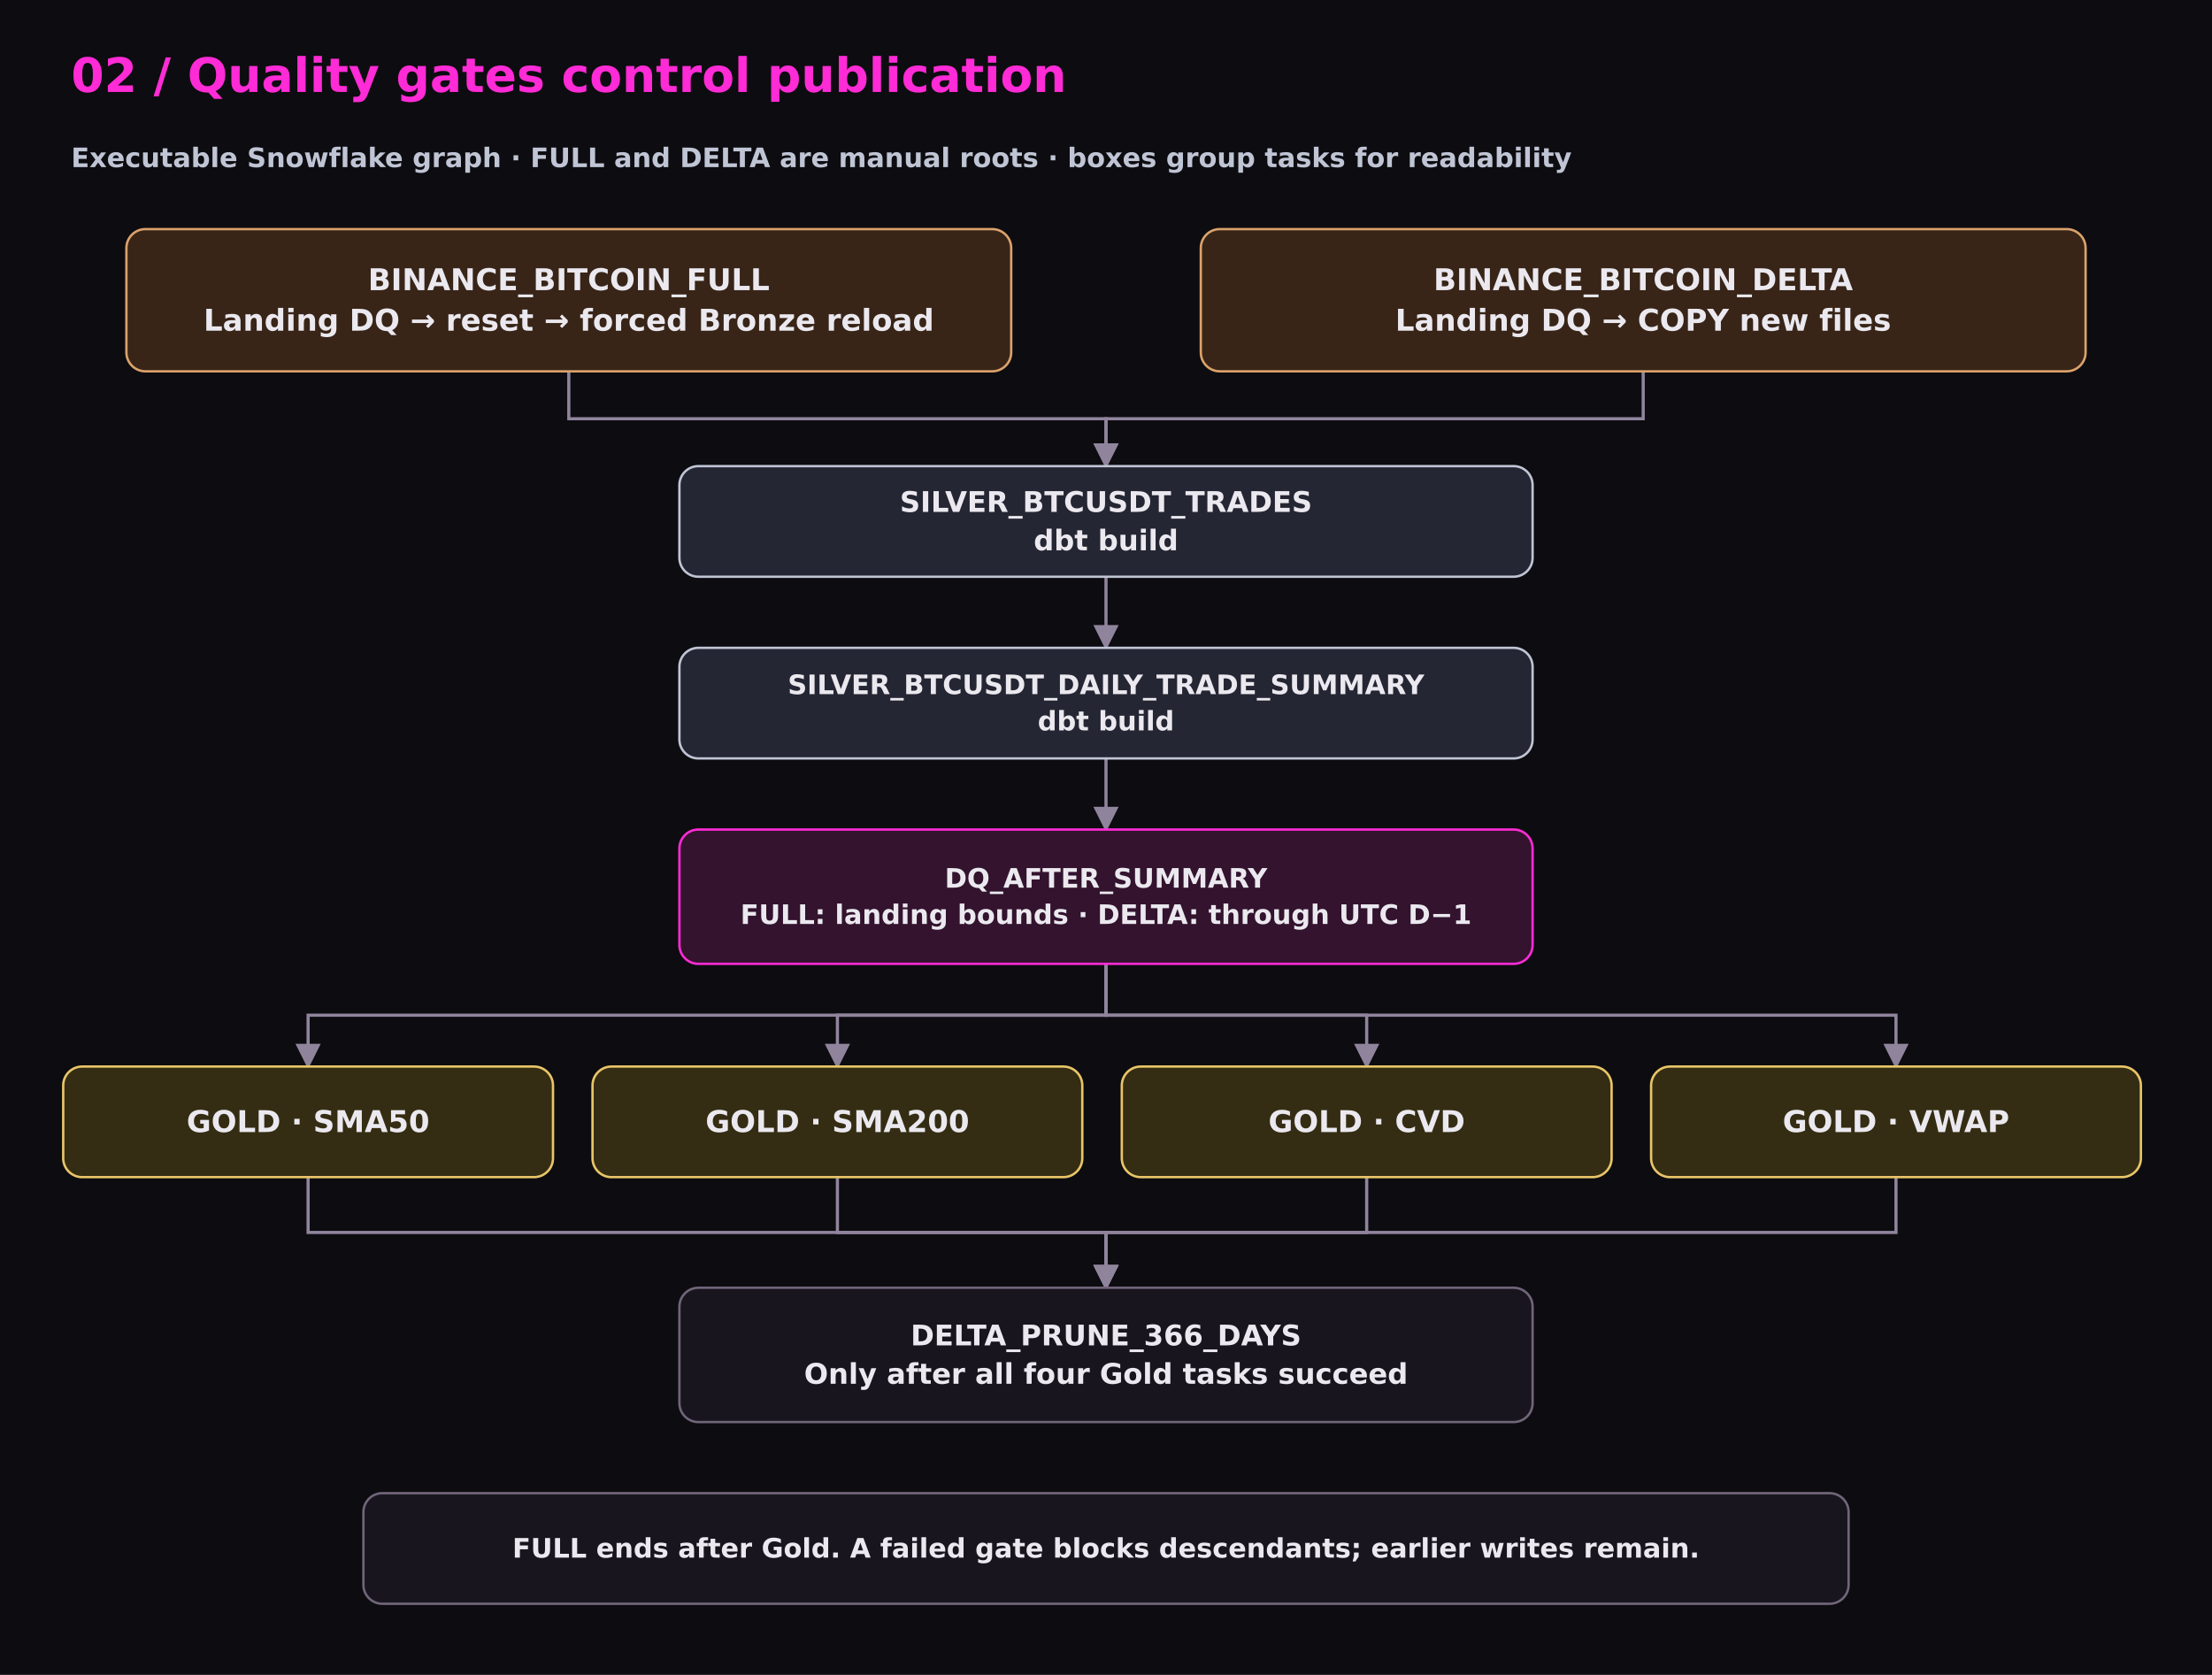
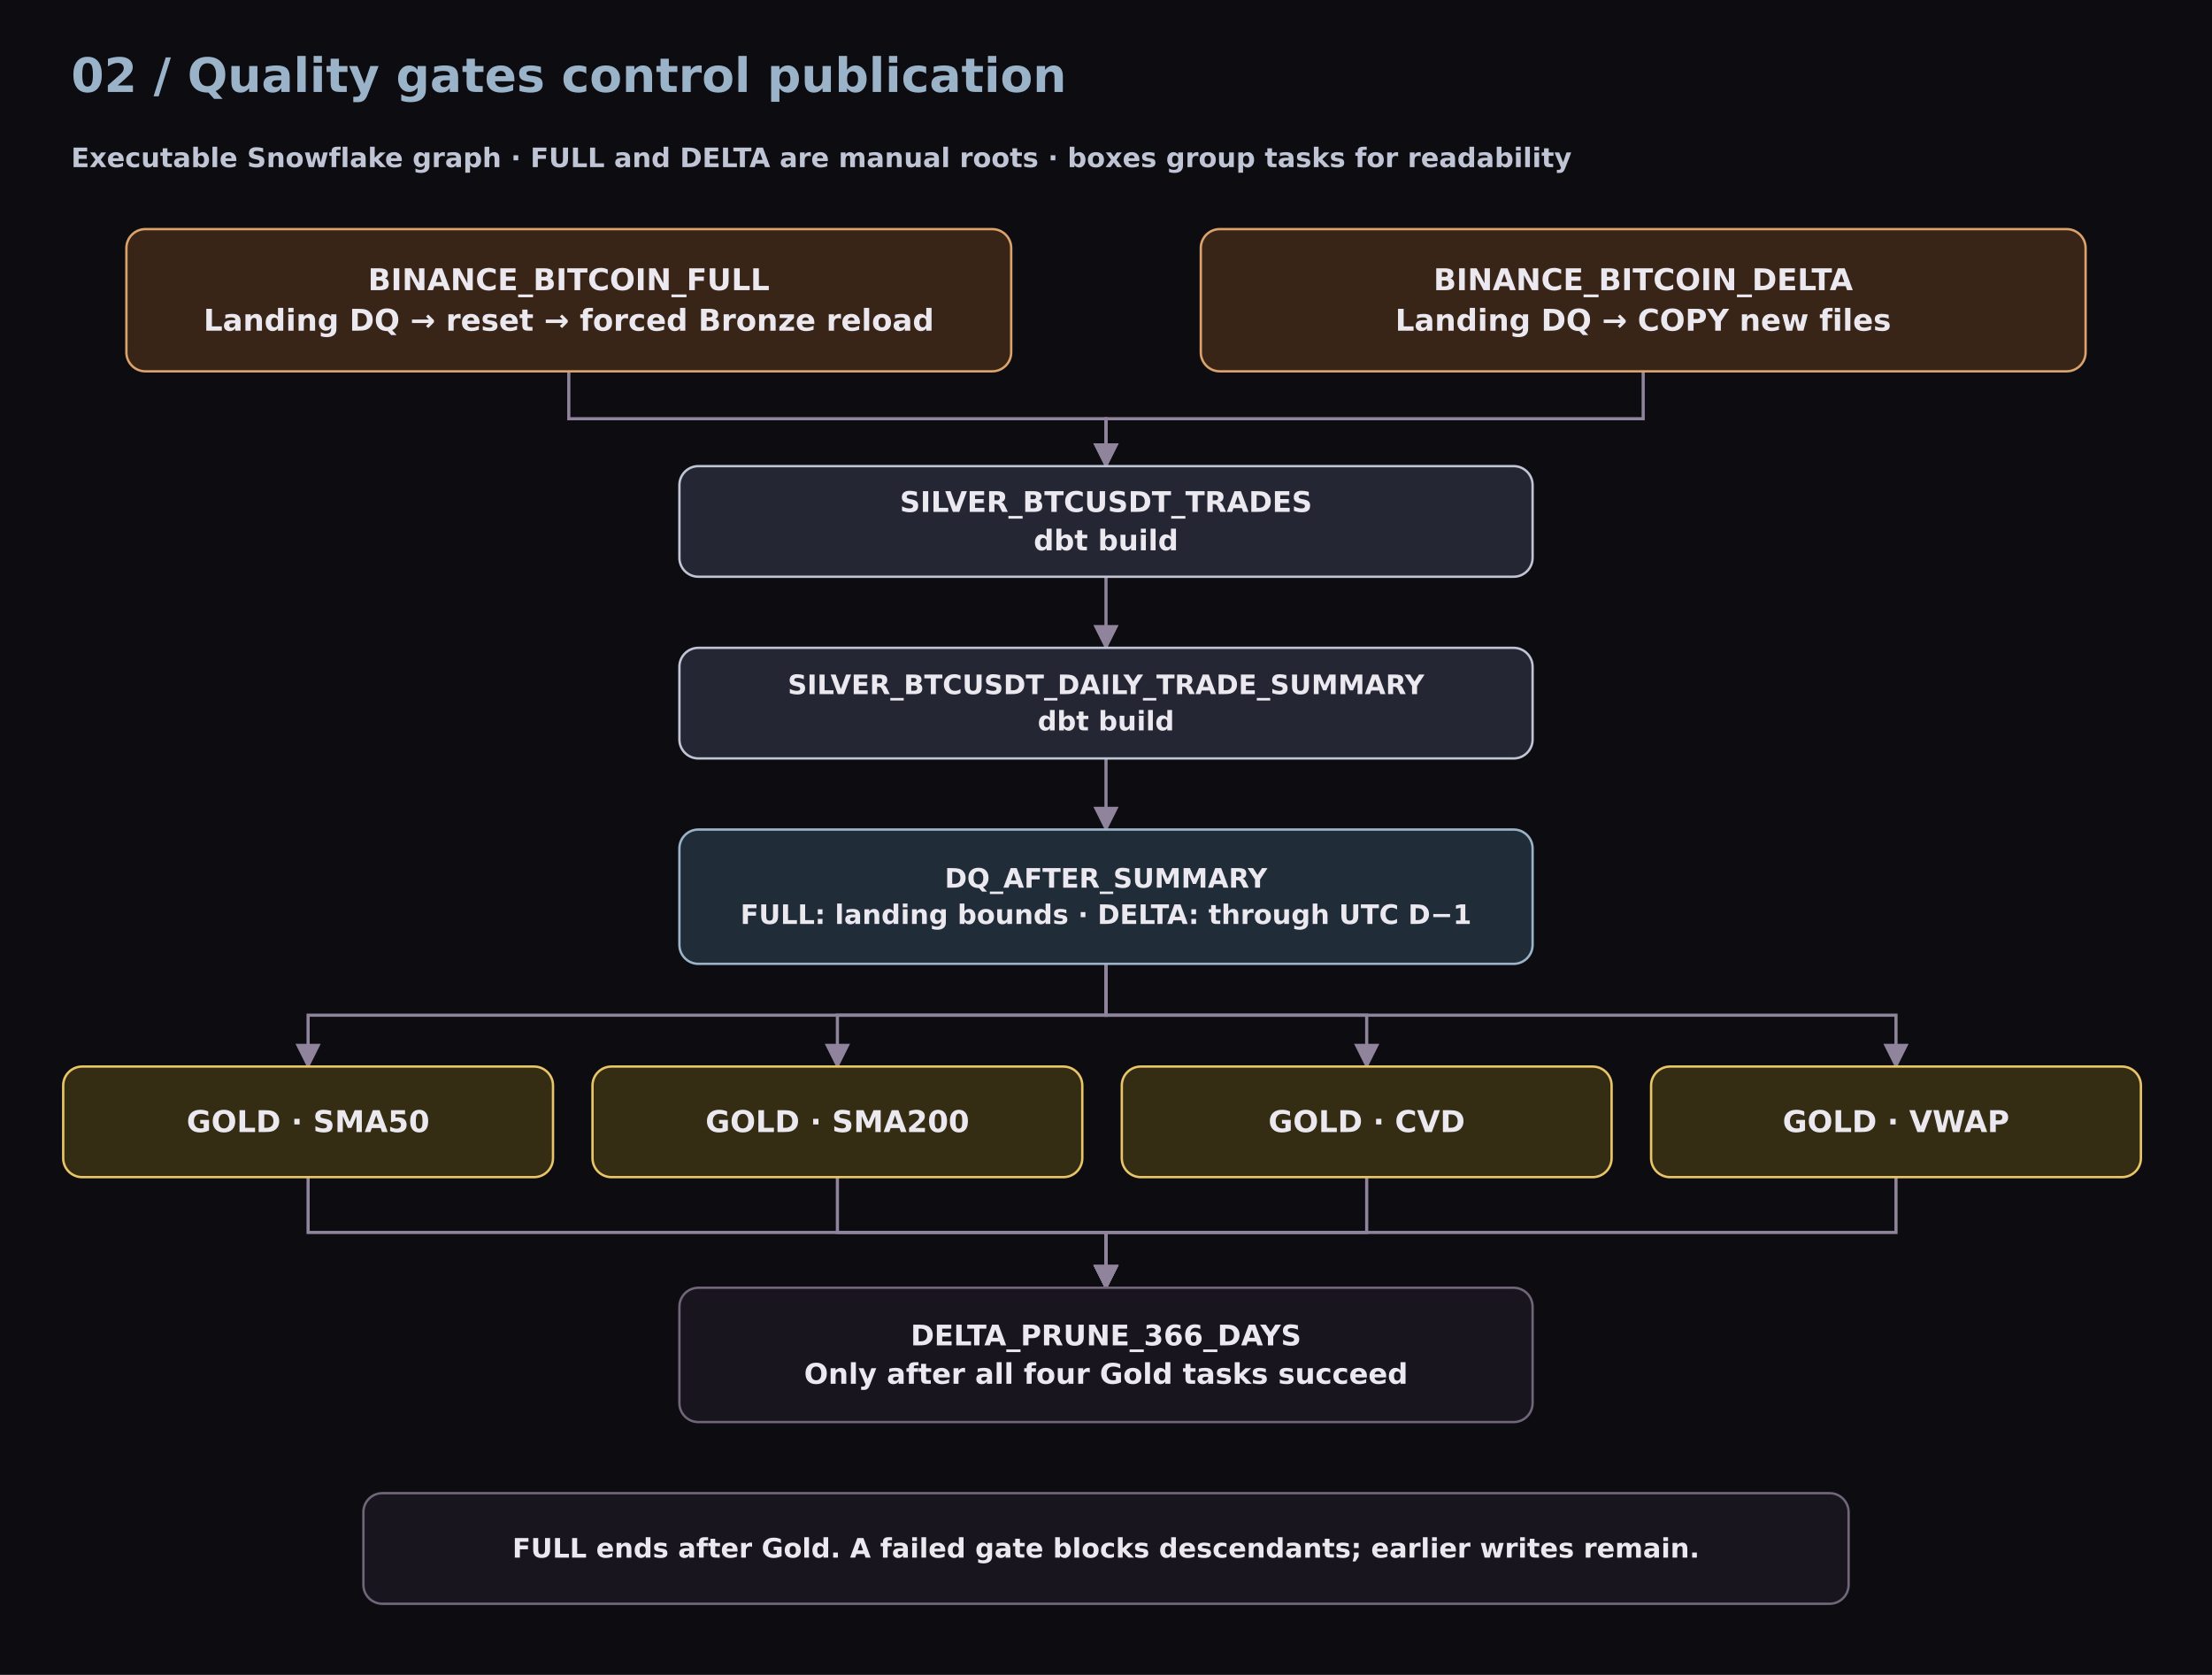
<svg xmlns="http://www.w3.org/2000/svg" width="1400" height="1060" viewBox="0 0 1400 1060" role="img" aria-label="02 / Quality gates control publication">
  <defs>
    <marker id="arrow" viewBox="0 0 10 10" refX="9" refY="5" markerWidth="8" markerHeight="8" orient="auto-start-reverse">
      <path d="M0 0L10 5L0 10z" fill="#90849d" />
    </marker>
  </defs>
  <rect width="100%" height="100%" fill="#0d0c10" />
  <path d="M360.0,235.0 V265.0 H700.0 V295.0" fill="none" stroke="#90849d" stroke-width="2" marker-end="url(#arrow)" />
  <path d="M1040.0,235.0 V265.0 H700.0 V295.0" fill="none" stroke="#90849d" stroke-width="2" marker-end="url(#arrow)" />
  <path d="M700.0,365.0 V387.5 H700.0 V410.0" fill="none" stroke="#90849d" stroke-width="2" marker-end="url(#arrow)" />
  <path d="M700.0,480.0 V502.5 H700.0 V525.0" fill="none" stroke="#90849d" stroke-width="2" marker-end="url(#arrow)" />
  <path d="M700.0,610.0 V642.5 H195.0 V675.0" fill="none" stroke="#90849d" stroke-width="2" marker-end="url(#arrow)" />
  <path d="M700.0,610.0 V642.5 H530.0 V675.0" fill="none" stroke="#90849d" stroke-width="2" marker-end="url(#arrow)" />
  <path d="M700.0,610.0 V642.5 H865.0 V675.0" fill="none" stroke="#90849d" stroke-width="2" marker-end="url(#arrow)" />
  <path d="M700.0,610.0 V642.5 H1200.0 V675.0" fill="none" stroke="#90849d" stroke-width="2" marker-end="url(#arrow)" />
  <path d="M195.0,745.0 V780.0 H700.0 V815.0" fill="none" stroke="#90849d" stroke-width="2" marker-end="url(#arrow)" />
  <path d="M530.0,745.0 V780.0 H700.0 V815.0" fill="none" stroke="#90849d" stroke-width="2" marker-end="url(#arrow)" />
  <path d="M865.0,745.0 V780.0 H700.0 V815.0" fill="none" stroke="#90849d" stroke-width="2" marker-end="url(#arrow)" />
  <path d="M1200.0,745.0 V780.0 H700.0 V815.0" fill="none" stroke="#90849d" stroke-width="2" marker-end="url(#arrow)" />
-   <text x="45.0" y="58.2" text-anchor="start" font-family="DejaVu Sans,Arial,sans-serif" font-size="30" font-weight="600" fill="#ff2bd6">02 / Quality gates control publication</text>
+   <text x="45.0" y="58.2" text-anchor="start" font-family="DejaVu Sans,Arial,sans-serif" font-size="30" font-weight="600" fill="#9bb3c9">02 / Quality gates control publication</text>
  <text x="45.0" y="105.78" text-anchor="start" font-family="DejaVu Sans,Arial,sans-serif" font-size="17" font-weight="600" fill="#c0c5d5">Executable Snowflake graph · FULL and DELTA are manual roots · boxes group tasks for readability</text>
  <rect x="80.0" y="145.0" width="560.0" height="90.0" rx="12" fill="#382518" stroke="#dba26b" stroke-width="1.5" />
  <text x="360.0" y="183.635" text-anchor="middle" font-family="DejaVu Sans,Arial,sans-serif" font-size="19" font-weight="600" fill="#ebe9ef">BINANCE_BITCOIN_FULL</text>
  <text x="360.0" y="209.285" text-anchor="middle" font-family="DejaVu Sans,Arial,sans-serif" font-size="19" font-weight="600" fill="#ebe9ef">Landing DQ → reset → forced Bronze reload</text>
  <rect x="760.0" y="145.0" width="560.0" height="90.0" rx="12" fill="#382518" stroke="#dba26b" stroke-width="1.5" />
  <text x="1040.0" y="183.635" text-anchor="middle" font-family="DejaVu Sans,Arial,sans-serif" font-size="19" font-weight="600" fill="#ebe9ef">BINANCE_BITCOIN_DELTA</text>
  <text x="1040.0" y="209.285" text-anchor="middle" font-family="DejaVu Sans,Arial,sans-serif" font-size="19" font-weight="600" fill="#ebe9ef">Landing DQ → COPY new files</text>
  <rect x="430.0" y="295.0" width="540.0" height="70.0" rx="12" fill="#252633" stroke="#c0c5d5" stroke-width="1.5" />
  <text x="700.0" y="323.97" text-anchor="middle" font-family="DejaVu Sans,Arial,sans-serif" font-size="18" font-weight="600" fill="#ebe9ef">SILVER_BTCUSDT_TRADES</text>
  <text x="700.0" y="348.27" text-anchor="middle" font-family="DejaVu Sans,Arial,sans-serif" font-size="18" font-weight="600" fill="#ebe9ef">dbt build</text>
  <rect x="430.0" y="410.0" width="540.0" height="70.0" rx="12" fill="#252633" stroke="#c0c5d5" stroke-width="1.5" />
  <text x="700.0" y="439.305" text-anchor="middle" font-family="DejaVu Sans,Arial,sans-serif" font-size="17" font-weight="600" fill="#ebe9ef">SILVER_BTCUSDT_DAILY_TRADE_SUMMARY</text>
  <text x="700.0" y="462.255" text-anchor="middle" font-family="DejaVu Sans,Arial,sans-serif" font-size="17" font-weight="600" fill="#ebe9ef">dbt build</text>
-   <rect x="430.0" y="525.0" width="540.0" height="85.0" rx="12" fill="#33132e" stroke="#ff2bd6" stroke-width="1.5" />
+   <rect x="430.0" y="525.0" width="540.0" height="85.0" rx="12" fill="#202c38" stroke="#9bb3c9" stroke-width="1.5" />
  <text x="700.0" y="561.805" text-anchor="middle" font-family="DejaVu Sans,Arial,sans-serif" font-size="17" font-weight="600" fill="#ebe9ef">DQ_AFTER_SUMMARY</text>
  <text x="700.0" y="584.755" text-anchor="middle" font-family="DejaVu Sans,Arial,sans-serif" font-size="17" font-weight="600" fill="#ebe9ef">FULL: landing bounds · DELTA: through UTC D−1</text>
  <rect x="40.0" y="675.0" width="310.0" height="70.0" rx="12" fill="#352d13" stroke="#e8c568" stroke-width="1.5" />
  <text x="195.0" y="716.46" text-anchor="middle" font-family="DejaVu Sans,Arial,sans-serif" font-size="19" font-weight="600" fill="#ebe9ef">GOLD · SMA50</text>
  <rect x="375.0" y="675.0" width="310.0" height="70.0" rx="12" fill="#352d13" stroke="#e8c568" stroke-width="1.5" />
  <text x="530.0" y="716.46" text-anchor="middle" font-family="DejaVu Sans,Arial,sans-serif" font-size="19" font-weight="600" fill="#ebe9ef">GOLD · SMA200</text>
  <rect x="710.0" y="675.0" width="310.0" height="70.0" rx="12" fill="#352d13" stroke="#e8c568" stroke-width="1.5" />
  <text x="865.0" y="716.46" text-anchor="middle" font-family="DejaVu Sans,Arial,sans-serif" font-size="19" font-weight="600" fill="#ebe9ef">GOLD · CVD</text>
  <rect x="1045.0" y="675.0" width="310.0" height="70.0" rx="12" fill="#352d13" stroke="#e8c568" stroke-width="1.5" />
  <text x="1200.0" y="716.46" text-anchor="middle" font-family="DejaVu Sans,Arial,sans-serif" font-size="19" font-weight="600" fill="#ebe9ef">GOLD · VWAP</text>
  <rect x="430.0" y="815.0" width="540.0" height="85.0" rx="12" fill="#18151e" stroke="#706579" stroke-width="1.5" />
  <text x="700.0" y="851.47" text-anchor="middle" font-family="DejaVu Sans,Arial,sans-serif" font-size="18" font-weight="600" fill="#ebe9ef">DELTA_PRUNE_366_DAYS</text>
  <text x="700.0" y="875.77" text-anchor="middle" font-family="DejaVu Sans,Arial,sans-serif" font-size="18" font-weight="600" fill="#ebe9ef">Only after all four Gold tasks succeed</text>
  <rect x="230.0" y="945.0" width="940.0" height="70.0" rx="12" fill="#18151e" stroke="#706579" stroke-width="1.5" />
  <text x="700.0" y="985.78" text-anchor="middle" font-family="DejaVu Sans,Arial,sans-serif" font-size="17" font-weight="600" fill="#ebe9ef">FULL ends after Gold. A failed gate blocks descendants; earlier writes remain.</text>
</svg>
